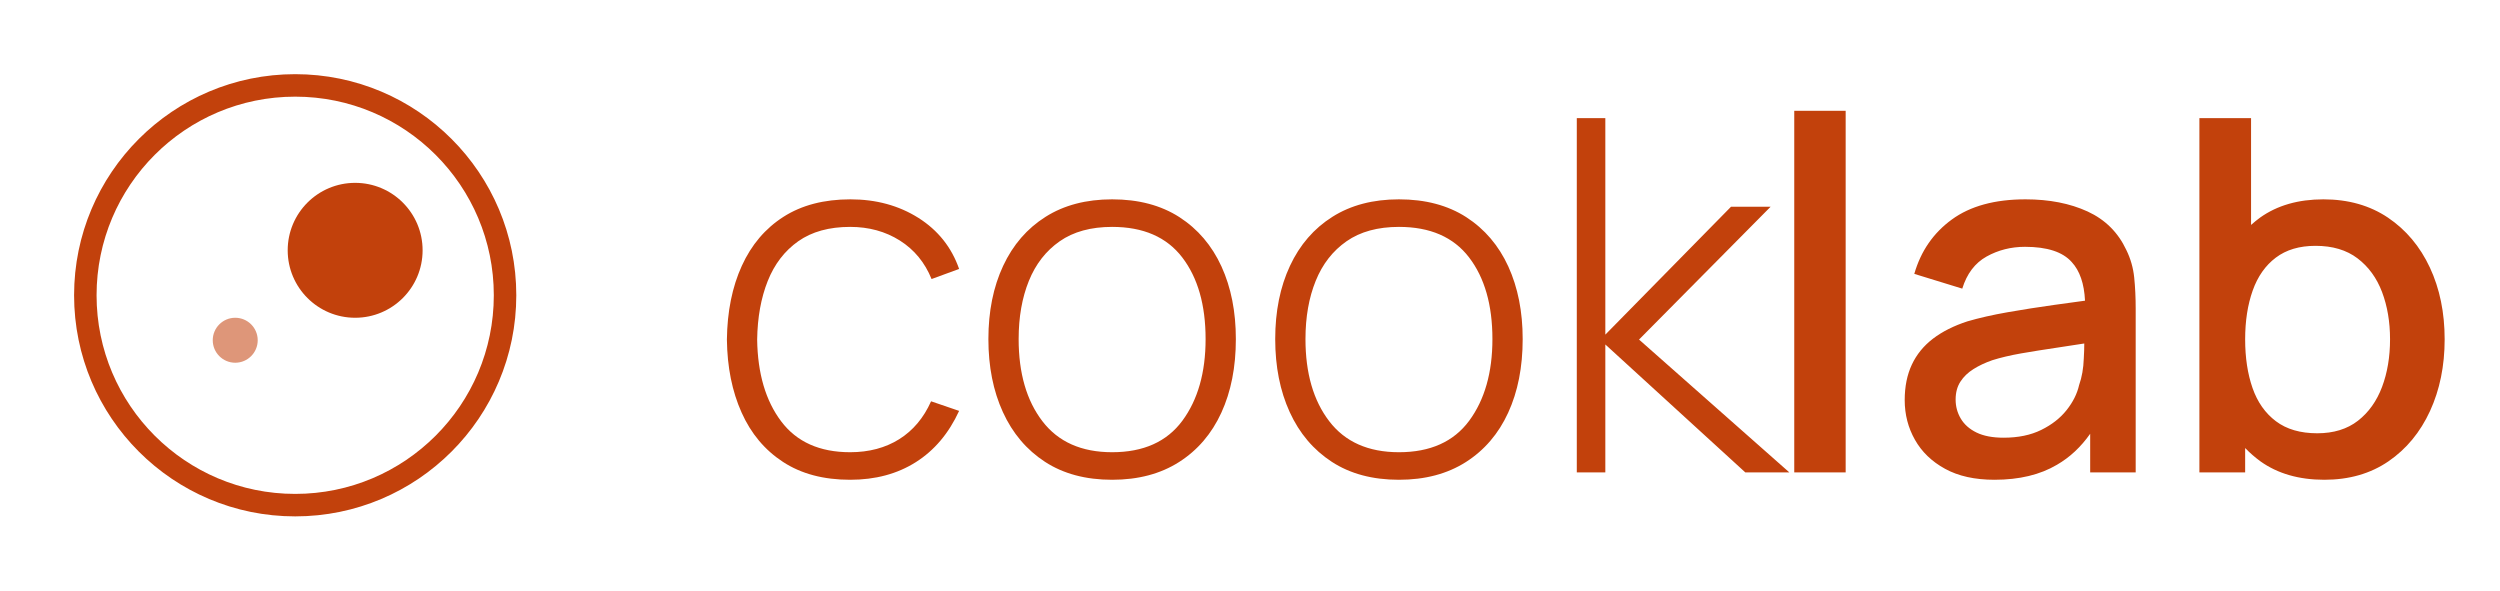
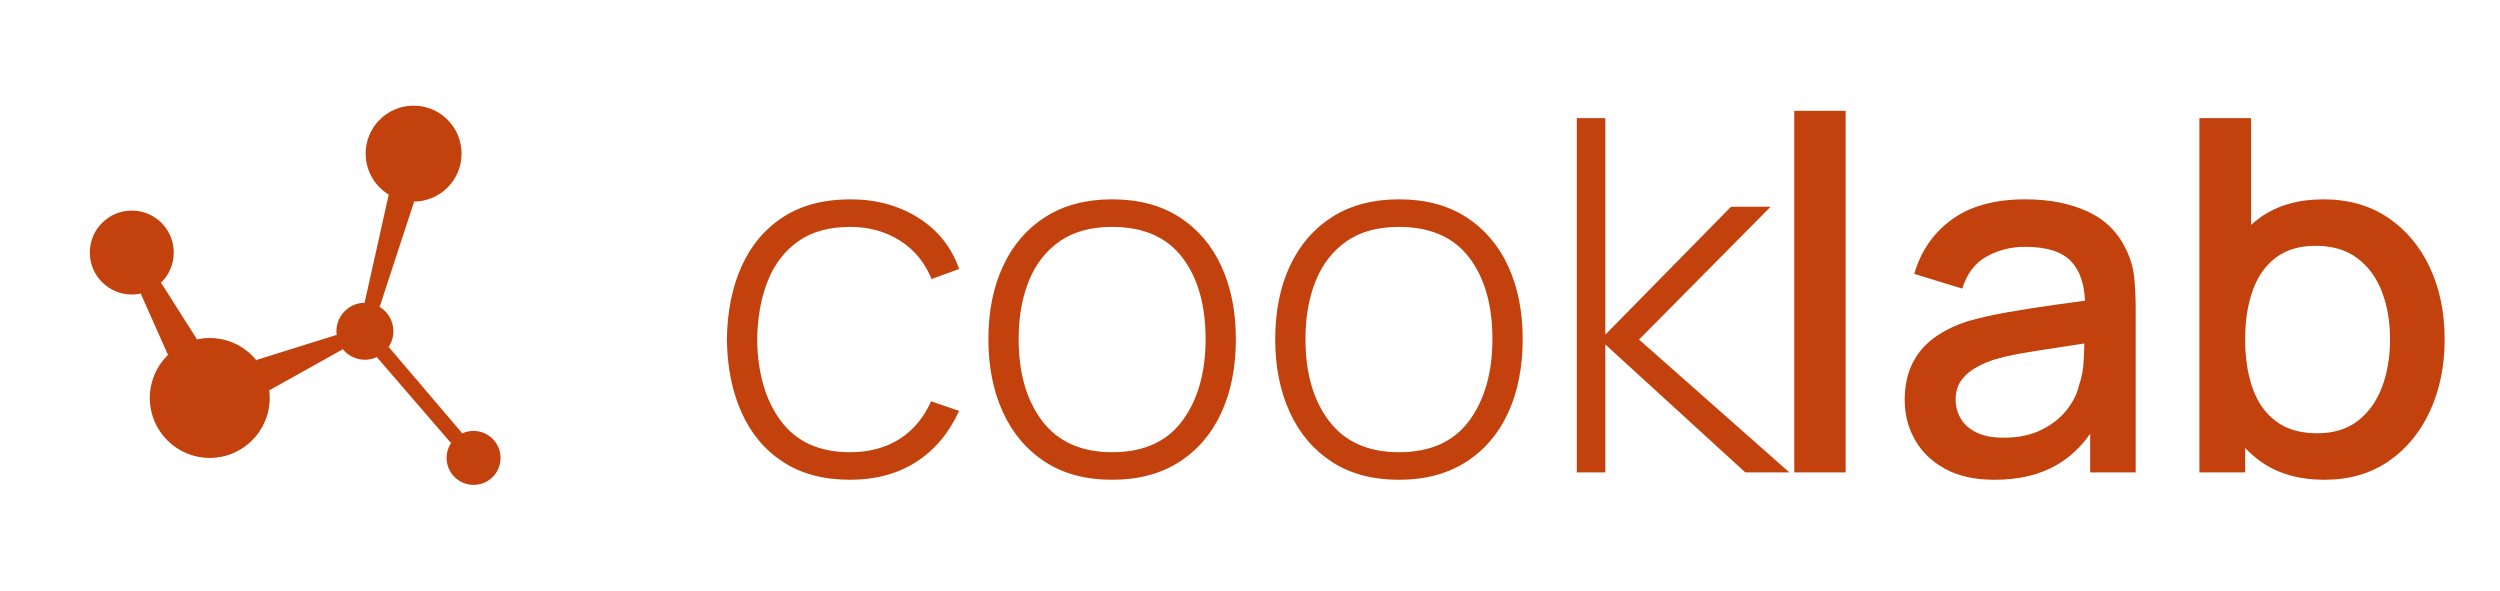
<svg xmlns="http://www.w3.org/2000/svg" viewBox="0 0 508.15 120.00" width="1016" height="240">
-   <g transform="translate(11.25 11.25) scale(3.0469)">
-     <circle cx="16" cy="16" r="14" stroke="#C2410C" stroke-width="1.5" fill="none" />
-     <circle cx="20" cy="13" r="4.5" fill="#C2410C" />
-     <circle cx="12" cy="19" r="1.5" fill="#C2410C" fill-opacity="0.55" />
+   <g transform="translate(11.25 11.25) scale(1.52344)">
+     <path d="M18.9 37.88L14.1 30.32L11.39 31.77L15.03 39.96Z" fill="#C2410C" />
+     <path d="M28.54 44.68L38.36 39.2L37.53 37.28L26.8 40.64Z" fill="#C2410C" />
+     <path d="M42.89 40.25L52.79 51.72L54.3 50.43L44.47 38.89Z" fill="#C2410C" />
+     <path d="M43.27 33.55L47.87 19.5L44.48 18.57L41.26 33Z" fill="#C2410C" />
+     <circle cx="20.6" cy="45.7" r="8" fill="#C2410C" />
+     <circle cx="47.8" cy="13.1" r="6.4" fill="#C2410C" />
+     <circle cx="10.2" cy="26.3" r="5.6" fill="#C2410C" />
+     <circle cx="41.3" cy="36.8" r="3.8" fill="#C2410C" />
+     <circle cx="55.8" cy="53.7" r="3.6" fill="#C2410C" />
  </g>
  <g transform="translate(143.75 96.00)" fill="#C2410C">
    <path d="M29.05 1.50L29.05 1.50Q20.95 1.50 15.40-2.13Q9.85-5.75 6.98-12.18Q4.10-18.60 4-27L4-27Q4.10-35.55 7.03-41.98Q9.95-48.40 15.50-51.95Q21.05-55.50 29.10-55.50L29.10-55.50Q36.95-55.50 42.93-51.73Q48.90-47.95 51.20-41.35L51.20-41.35L45.60-39.30Q43.55-44.35 39.15-47.13Q34.75-49.90 29.05-49.90L29.05-49.90Q22.65-49.90 18.50-46.98Q14.35-44.05 12.30-38.90Q10.25-33.75 10.15-27L10.15-27Q10.30-16.65 15.03-10.38Q19.75-4.10 29.05-4.10L29.05-4.10Q34.80-4.10 39.03-6.75Q43.25-9.40 45.50-14.45L45.50-14.45L51.20-12.50Q48.05-5.65 42.40-2.08Q36.75 1.50 29.05 1.50ZM82.30 1.50L82.30 1.50Q74.25 1.50 68.65-2.15Q63.05-5.80 60.10-12.25Q57.15-18.70 57.15-27.10L57.15-27.10Q57.15-35.55 60.15-41.98Q63.15-48.40 68.78-51.95Q74.40-55.50 82.30-55.50L82.30-55.50Q90.35-55.50 95.98-51.88Q101.60-48.25 104.53-41.85Q107.45-35.45 107.45-27.10L107.45-27.10Q107.45-18.55 104.50-12.13Q101.55-5.70 95.90-2.10Q90.25 1.50 82.30 1.50ZM82.30-4.10L82.30-4.10Q91.85-4.10 96.58-10.50Q101.30-16.90 101.30-27.10L101.30-27.10Q101.30-37.50 96.55-43.70Q91.80-49.90 82.30-49.90L82.30-49.90Q75.85-49.90 71.65-46.98Q67.45-44.05 65.38-38.93Q63.30-33.80 63.30-27.10L63.30-27.10Q63.30-16.70 68.13-10.40Q72.95-4.10 82.30-4.10ZM140.60 1.50L140.60 1.50Q132.55 1.50 126.95-2.15Q121.35-5.80 118.40-12.25Q115.45-18.70 115.45-27.10L115.45-27.10Q115.45-35.55 118.45-41.98Q121.45-48.40 127.08-51.95Q132.70-55.50 140.60-55.50L140.60-55.50Q148.65-55.50 154.28-51.88Q159.90-48.25 162.83-41.85Q165.75-35.45 165.75-27.10L165.75-27.10Q165.75-18.55 162.80-12.13Q159.85-5.70 154.20-2.10Q148.55 1.50 140.60 1.50ZM140.60-4.10L140.60-4.10Q150.15-4.10 154.88-10.50Q159.60-16.90 159.60-27.10L159.60-27.10Q159.60-37.50 154.85-43.70Q150.10-49.90 140.60-49.90L140.60-49.90Q134.15-49.90 129.95-46.98Q125.75-44.05 123.68-38.93Q121.60-33.80 121.60-27.10L121.60-27.10Q121.60-16.70 126.43-10.40Q131.25-4.10 140.60-4.10ZM182.55 0L176.75 0L176.75-72L182.55-72L182.55-28L208.10-54L216.15-54L189.40-27L219.95 0L211.00 0L182.55-26L182.55 0Z" />
    <path d="M231.40 0L220.95 0L220.95-73.50L231.40-73.50L231.40 0ZM261.65 1.50L261.65 1.50Q255.65 1.50 251.60-0.73Q247.55-2.95 245.48-6.63Q243.40-10.30 243.40-14.70L243.40-14.70Q243.40-18.80 244.85-21.90Q246.30-25 249.15-27.18Q252.00-29.35 256.15-30.70L256.15-30.70Q259.75-31.75 264.30-32.55Q268.85-33.35 273.85-34.05L273.85-34.05Q276.95-34.45 280.05-34.90L280.05-34.90Q279.80-40.10 277.35-42.75L277.35-42.75Q274.60-45.85 267.85-45.85L267.85-45.85Q263.60-45.85 260.05-43.88Q256.50-41.90 255.10-37.35L255.10-37.35L245.35-40.35Q247.35-47.30 252.98-51.40Q258.60-55.50 267.95-55.50L267.95-55.50Q275.20-55.50 280.58-53.03Q285.95-50.55 288.45-45.20L288.45-45.20Q289.75-42.55 290.05-39.60Q290.35-36.65 290.35-33.25L290.35-33.25L290.35 0L281.10 0L281.10-7.85Q278.25-3.80 274.35-1.55L274.35-1.55Q269.20 1.50 261.65 1.50ZM263.50-7.05L263.50-7.05Q267.95-7.05 271.15-8.63Q274.35-10.20 276.30-12.65Q278.25-15.10 278.85-17.75L278.85-17.75Q279.70-20.15 279.80-23.15L279.80-23.15Q279.90-24.85 279.90-26.20L279.90-26.20Q276.95-25.75 274.35-25.35L274.35-25.35Q270.30-24.75 267.03-24.18Q263.75-23.60 261.20-22.80L261.20-22.80Q259.05-22.05 257.38-21Q255.70-19.95 254.73-18.45Q253.75-16.95 253.75-14.80L253.75-14.80Q253.75-12.70 254.80-10.93Q255.85-9.15 258.00-8.10Q260.15-7.05 263.50-7.05ZM328.70 1.50L328.70 1.50Q320.95 1.50 315.70-2.25L315.70-2.25Q314-3.50 312.60-4.95L312.60-4.95L312.60 0L303.30 0L303.30-72L313.80-72L313.80-50.30Q314.70-51.10 315.65-51.80L315.65-51.80Q320.85-55.50 328.50-55.50L328.50-55.50Q336.10-55.50 341.63-51.78Q347.15-48.05 350.15-41.63Q353.15-35.20 353.15-27.05L353.15-27.05Q353.15-18.95 350.18-12.48Q347.20-6 341.73-2.25Q336.25 1.50 328.70 1.50ZM327.25-7.95L327.25-7.95Q332.25-7.95 335.53-10.50Q338.80-13.05 340.43-17.38Q342.05-21.70 342.05-27.05L342.05-27.05Q342.05-32.35 340.43-36.65Q338.80-40.95 335.45-43.50Q332.10-46.05 326.90-46.05L326.90-46.05Q322-46.05 318.83-43.65Q315.65-41.25 314.13-36.95Q312.60-32.65 312.60-27.05L312.60-27.05Q312.60-21.45 314.10-17.15Q315.60-12.85 318.85-10.40Q322.10-7.95 327.25-7.95Z" />
  </g>
</svg>
